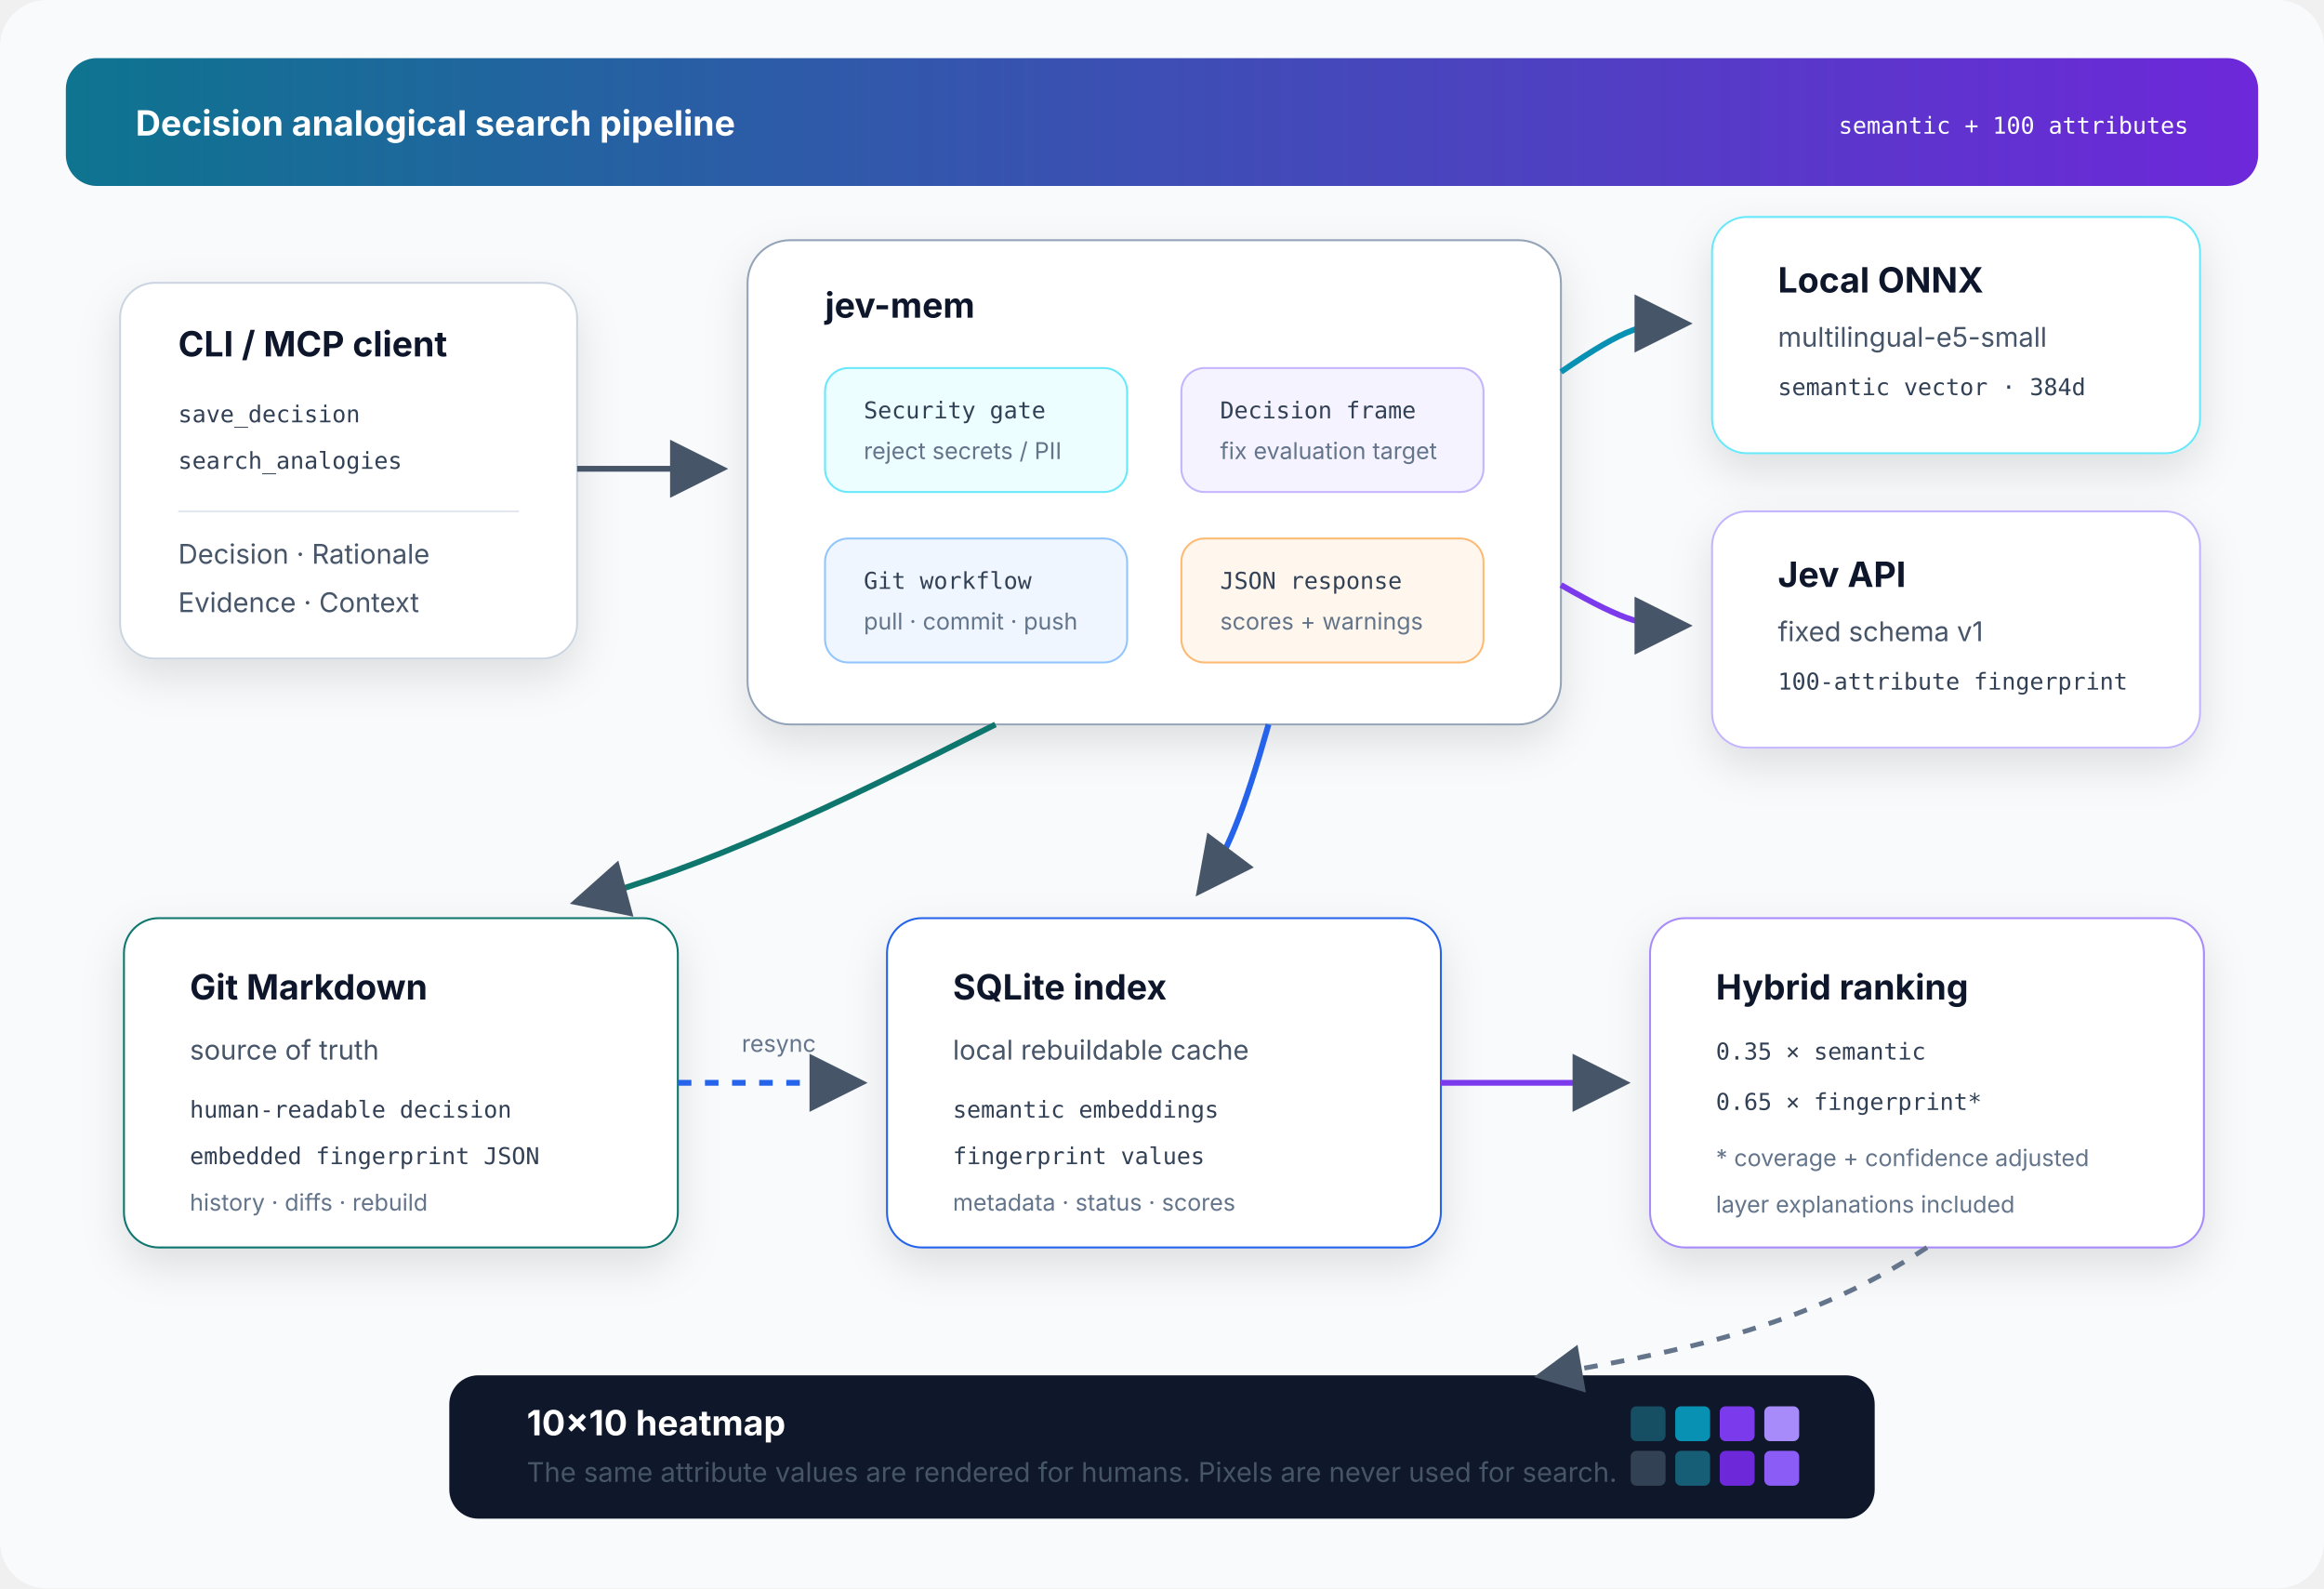
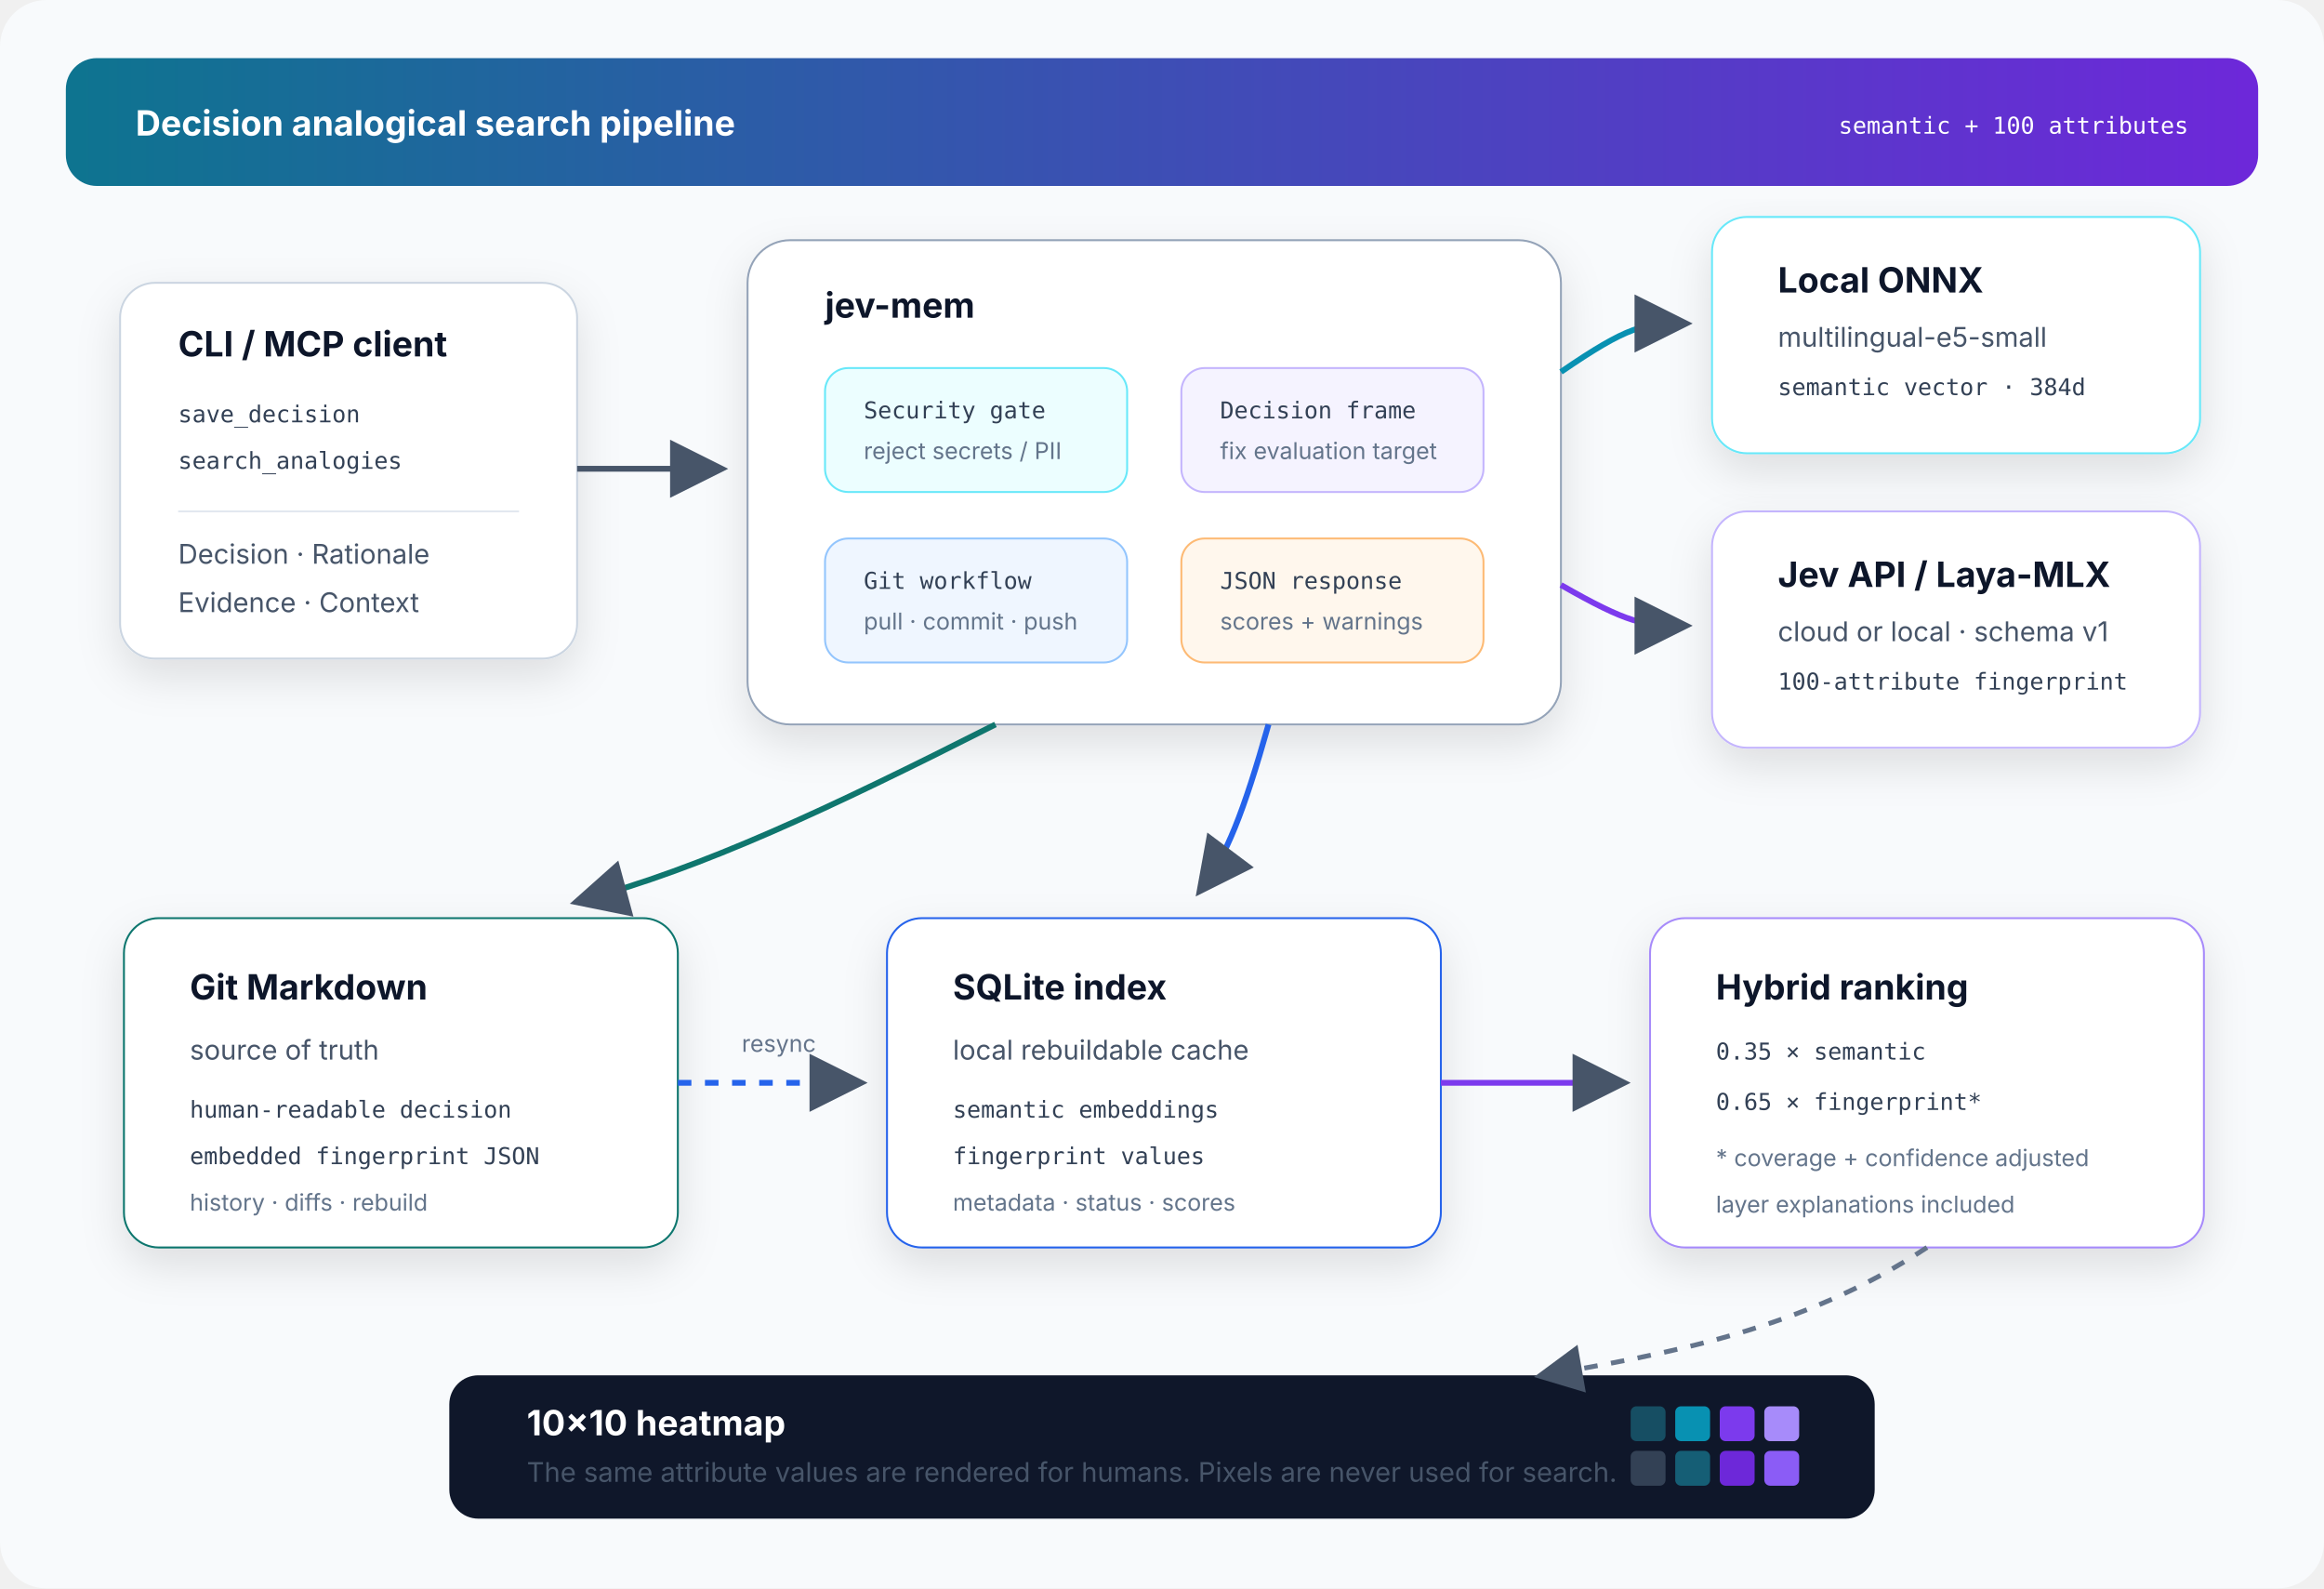
<svg xmlns="http://www.w3.org/2000/svg" width="1200" height="820" viewBox="0 0 1200 820" role="img" aria-labelledby="title desc">
  <defs>
    <marker id="arrow" markerWidth="10" markerHeight="10" refX="8" refY="5" orient="auto">
      <path d="M0 0l10 5-10 5z" fill="#475569" />
    </marker>
    <filter id="shadow" x="-15%" y="-15%" width="130%" height="145%">
      <feDropShadow dx="0" dy="9" stdDeviation="11" flood-color="#0f172a" flood-opacity=".11" />
    </filter>
    <linearGradient id="head" x1="0" x2="1">
      <stop stop-color="#0e7490" />
      <stop offset="1" stop-color="#6d28d9" />
    </linearGradient>
    <style>
      .label{font:700 18px Inter,ui-sans-serif,system-ui,sans-serif;fill:#0f172a}.body{font:14px Inter,ui-sans-serif,system-ui,sans-serif;fill:#475569}.small{font:12px Inter,ui-sans-serif,system-ui,sans-serif;fill:#64748b}.mono{font:12px ui-monospace,SFMono-Regular,Menlo,monospace;fill:#334155}.white{fill:#fff}
    </style>
  </defs>
  <rect width="1200" height="820" rx="24" fill="#f8fafc" />
  <rect x="34" y="30" width="1132" height="66" rx="16" fill="url(#head)" />
  <text x="70" y="70" class="label white" font-size="23">Decision analogical search pipeline</text>
  <text x="1130" y="69" text-anchor="end" class="mono white">semantic + 100 attributes</text>
  <g filter="url(#shadow)">
    <rect x="62" y="146" width="236" height="194" rx="18" fill="#fff" stroke="#cbd5e1" />
    <text x="92" y="184" class="label">CLI / MCP client</text>
    <text x="92" y="218" class="mono">save_decision</text>
    <text x="92" y="242" class="mono">search_analogies</text>
    <line x1="92" y1="264" x2="268" y2="264" stroke="#e2e8f0" />
    <text x="92" y="291" class="body">Decision · Rationale</text>
    <text x="92" y="316" class="body">Evidence · Context</text>
  </g>
  <g filter="url(#shadow)">
    <rect x="386" y="124" width="420" height="250" rx="22" fill="#fff" stroke="#94a3b8" />
    <text x="426" y="164" class="label">jev-mem</text>
    <rect x="426" y="190" width="156" height="64" rx="12" fill="#ecfeff" stroke="#67e8f9" />
    <text x="446" y="216" class="mono">Security gate</text>
    <text x="446" y="237" class="small">reject secrets / PII</text>
    <rect x="610" y="190" width="156" height="64" rx="12" fill="#f5f3ff" stroke="#c4b5fd" />
    <text x="630" y="216" class="mono">Decision frame</text>
    <text x="630" y="237" class="small">fix evaluation target</text>
    <rect x="426" y="278" width="156" height="64" rx="12" fill="#eff6ff" stroke="#93c5fd" />
    <text x="446" y="304" class="mono">Git workflow</text>
    <text x="446" y="325" class="small">pull · commit · push</text>
    <rect x="610" y="278" width="156" height="64" rx="12" fill="#fff7ed" stroke="#fdba74" />
    <text x="630" y="304" class="mono">JSON response</text>
    <text x="630" y="325" class="small">scores + warnings</text>
  </g>
  <path d="M298 242h72" stroke="#475569" stroke-width="3" marker-end="url(#arrow)" />
  <g filter="url(#shadow)">
    <rect x="884" y="112" width="252" height="122" rx="18" fill="#fff" stroke="#67e8f9" />
    <text x="918" y="151" class="label">Local ONNX</text>
    <text x="918" y="179" class="body">multilingual-e5-small</text>
    <text x="918" y="204" class="mono">semantic vector · 384d</text>
  </g>
  <g filter="url(#shadow)">
    <rect x="884" y="264" width="252" height="122" rx="18" fill="#fff" stroke="#c4b5fd" />
-     <text x="918" y="303" class="label">Jev API</text>
-     <text x="918" y="331" class="body">fixed schema v1</text>
+     <text x="918" y="303" class="label">Jev API / Laya-MLX</text>
+     <text x="918" y="331" class="body">cloud or local · schema v1</text>
    <text x="918" y="356" class="mono">100-attribute fingerprint</text>
  </g>
  <path d="M806 192c35-24 43-25 62-25" fill="none" stroke="#0891b2" stroke-width="3" marker-end="url(#arrow)" />
  <path d="M806 302c35 20 43 21 62 21" fill="none" stroke="#7c3aed" stroke-width="3" marker-end="url(#arrow)" />
  <g filter="url(#shadow)">
    <rect x="64" y="474" width="286" height="170" rx="18" fill="#fff" stroke="#0f766e" />
    <text x="98" y="516" class="label">Git Markdown</text>
    <text x="98" y="547" class="body">source of truth</text>
    <text x="98" y="577" class="mono">human-readable decision</text>
    <text x="98" y="601" class="mono">embedded fingerprint JSON</text>
    <text x="98" y="625" class="small">history · diffs · rebuild</text>
  </g>
  <g filter="url(#shadow)">
    <rect x="458" y="474" width="286" height="170" rx="18" fill="#fff" stroke="#2563eb" />
    <text x="492" y="516" class="label">SQLite index</text>
    <text x="492" y="547" class="body">local rebuildable cache</text>
    <text x="492" y="577" class="mono">semantic embeddings</text>
    <text x="492" y="601" class="mono">fingerprint values</text>
    <text x="492" y="625" class="small">metadata · status · scores</text>
  </g>
  <g filter="url(#shadow)">
    <rect x="852" y="474" width="286" height="170" rx="18" fill="#fff" stroke="#a78bfa" />
    <text x="886" y="516" class="label">Hybrid ranking</text>
    <text x="886" y="547" class="mono">0.35 × semantic</text>
    <text x="886" y="573" class="mono">0.65 × fingerprint*</text>
    <text x="886" y="602" class="small">* coverage + confidence adjusted</text>
    <text x="886" y="626" class="small">layer explanations included</text>
  </g>
  <path d="M514 374c-87 44-151 74-214 91" fill="none" stroke="#0f766e" stroke-width="3" marker-end="url(#arrow)" />
  <path d="M655 374c-13 46-22 68-34 84" fill="none" stroke="#2563eb" stroke-width="3" marker-end="url(#arrow)" />
  <path d="M744 559h92" stroke="#7c3aed" stroke-width="3" marker-end="url(#arrow)" />
  <path d="M350 559h92" stroke="#2563eb" stroke-width="3" stroke-dasharray="7 7" marker-end="url(#arrow)" />
  <text x="383" y="543" class="small">resync</text>
  <g>
    <rect x="232" y="710" width="736" height="74" rx="15" fill="#0f172a" />
    <text x="272" y="741" class="label white">10×10 heatmap</text>
    <text x="272" y="765" class="body" fill="#cbd5e1">The same attribute values are rendered for humans. Pixels are never used for search.</text>
    <g transform="translate(842 726)">
      <rect width="18" height="18" rx="3" fill="#164e63" />
      <rect x="23" width="18" height="18" rx="3" fill="#0891b2" />
      <rect x="46" width="18" height="18" rx="3" fill="#7c3aed" />
      <rect x="69" width="18" height="18" rx="3" fill="#a78bfa" />
      <rect y="23" width="18" height="18" rx="3" fill="#334155" />
      <rect x="23" y="23" width="18" height="18" rx="3" fill="#155e75" />
      <rect x="46" y="23" width="18" height="18" rx="3" fill="#6d28d9" />
      <rect x="69" y="23" width="18" height="18" rx="3" fill="#8b5cf6" />
    </g>
  </g>
  <path d="M995 644c-65 43-135 55-198 66" fill="none" stroke="#64748b" stroke-width="2.5" stroke-dasharray="7 7" marker-end="url(#arrow)" />
</svg>
